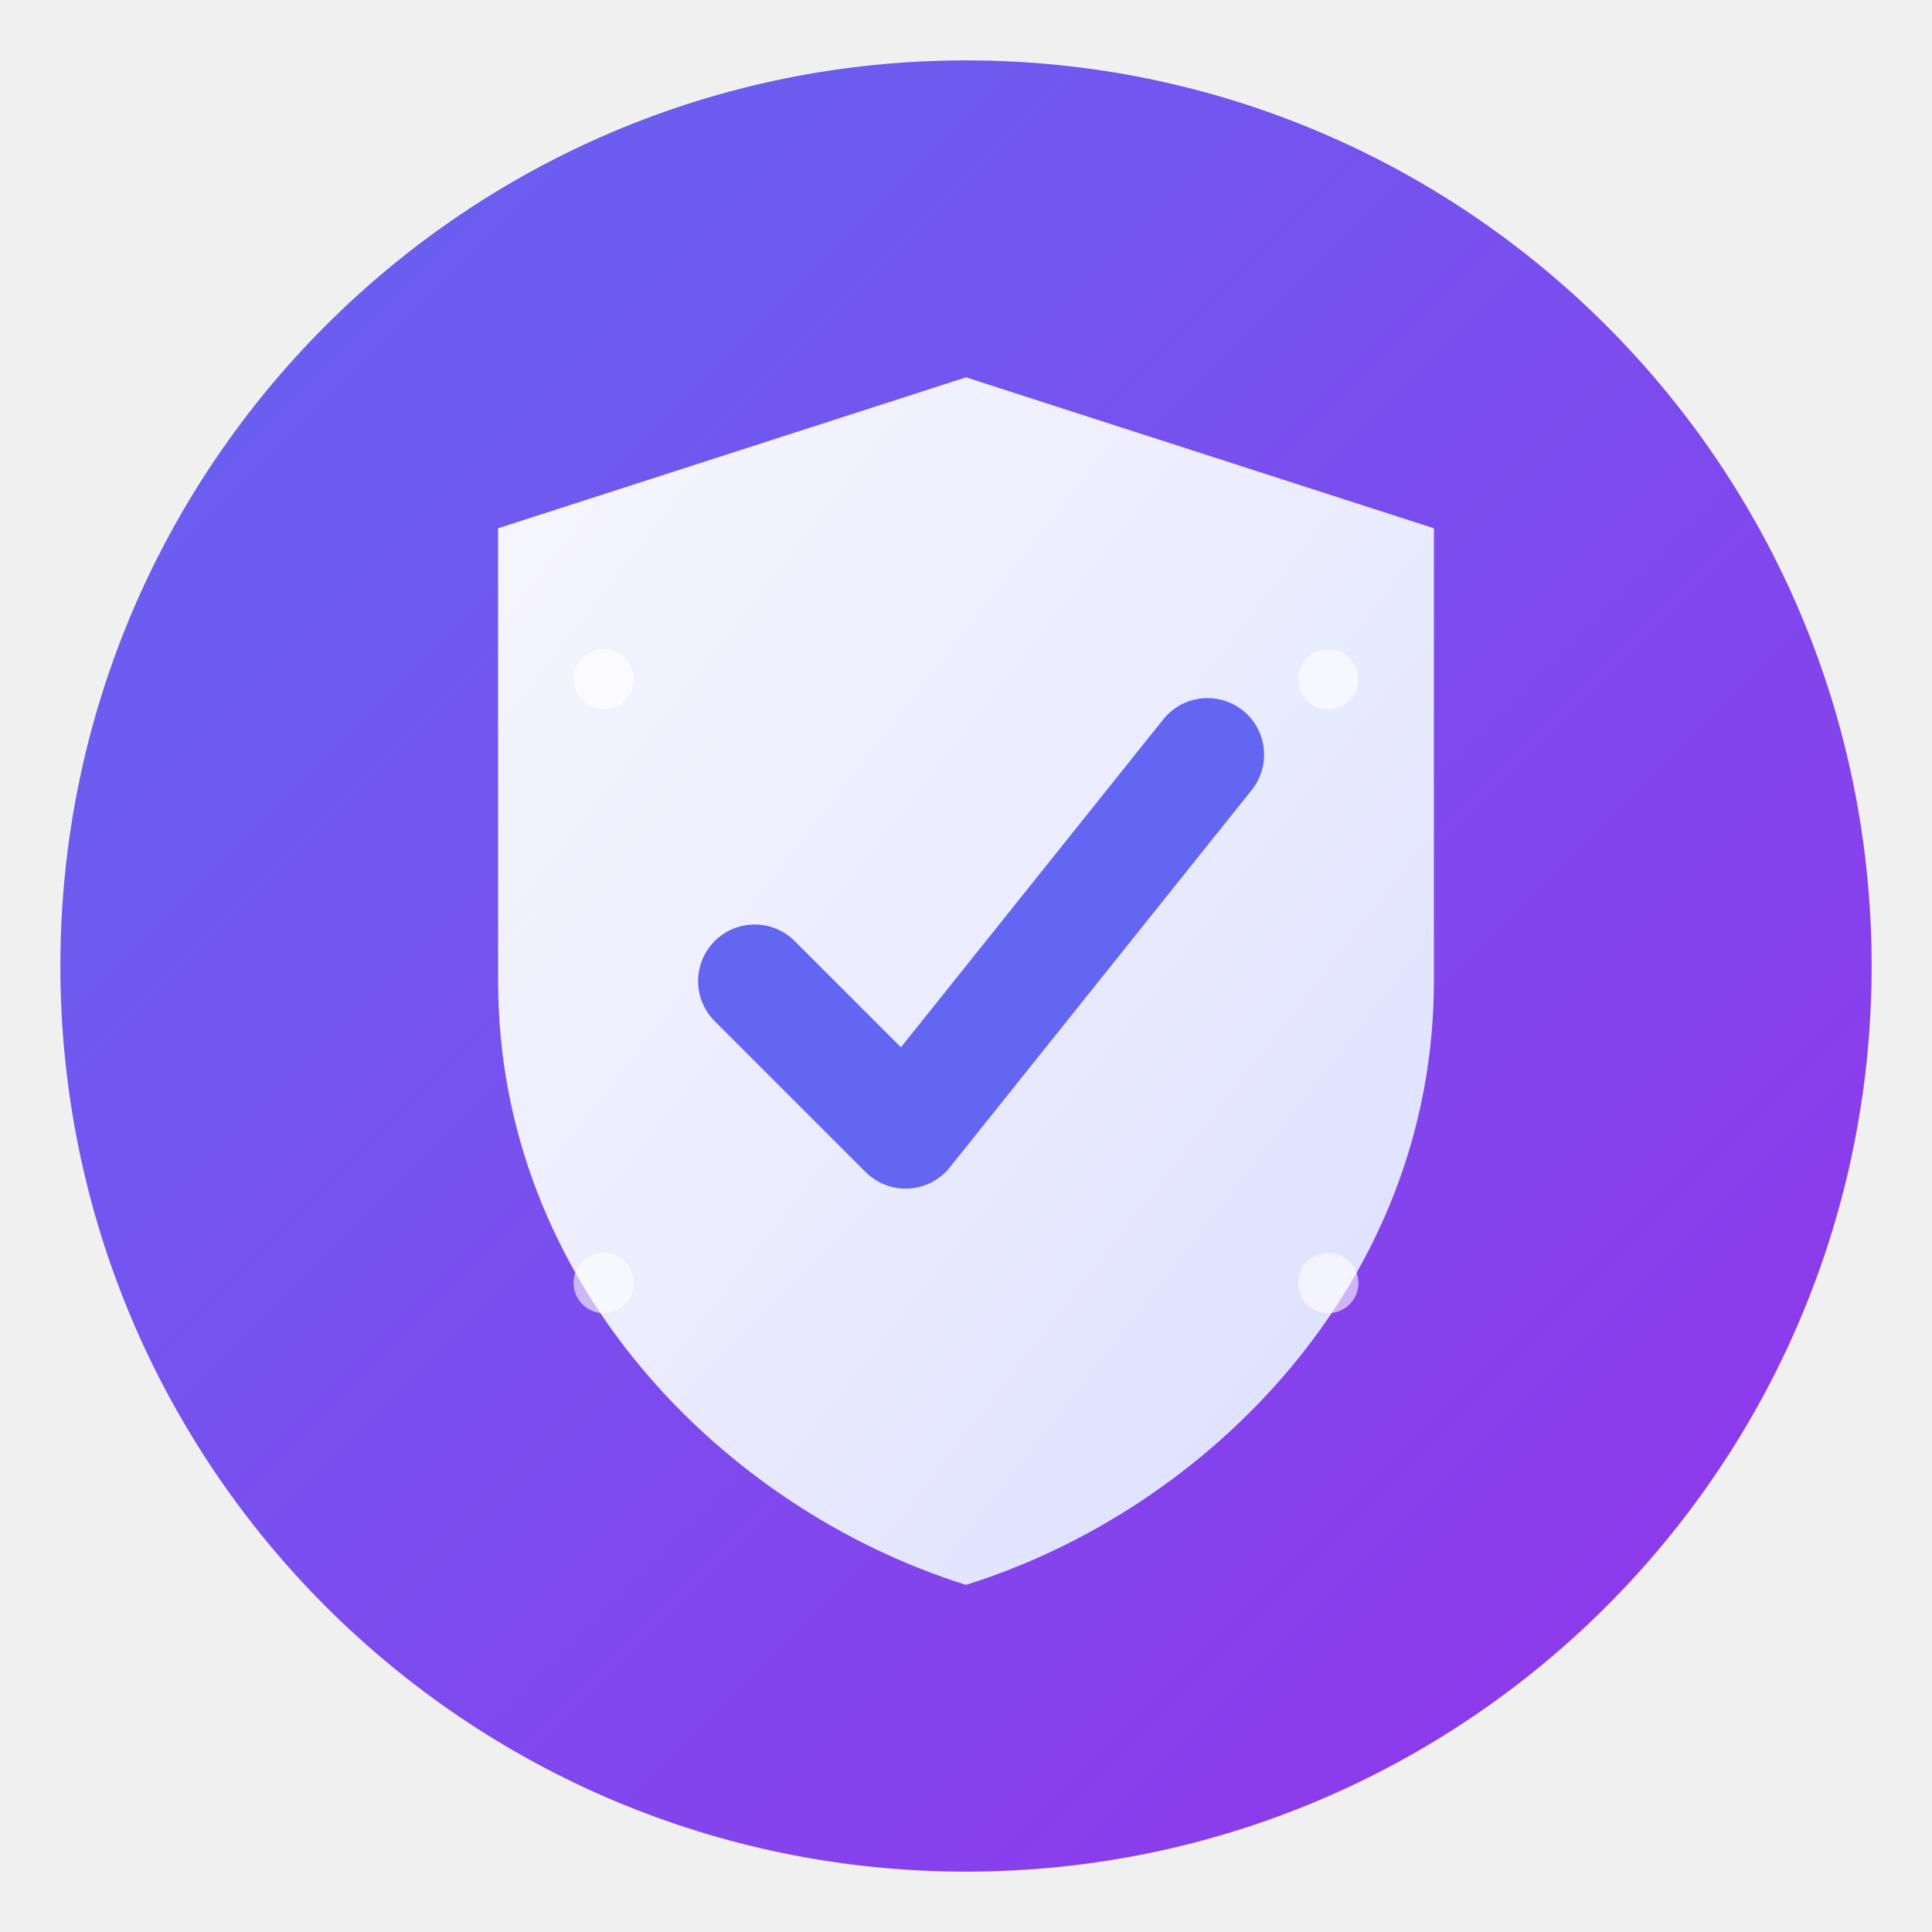
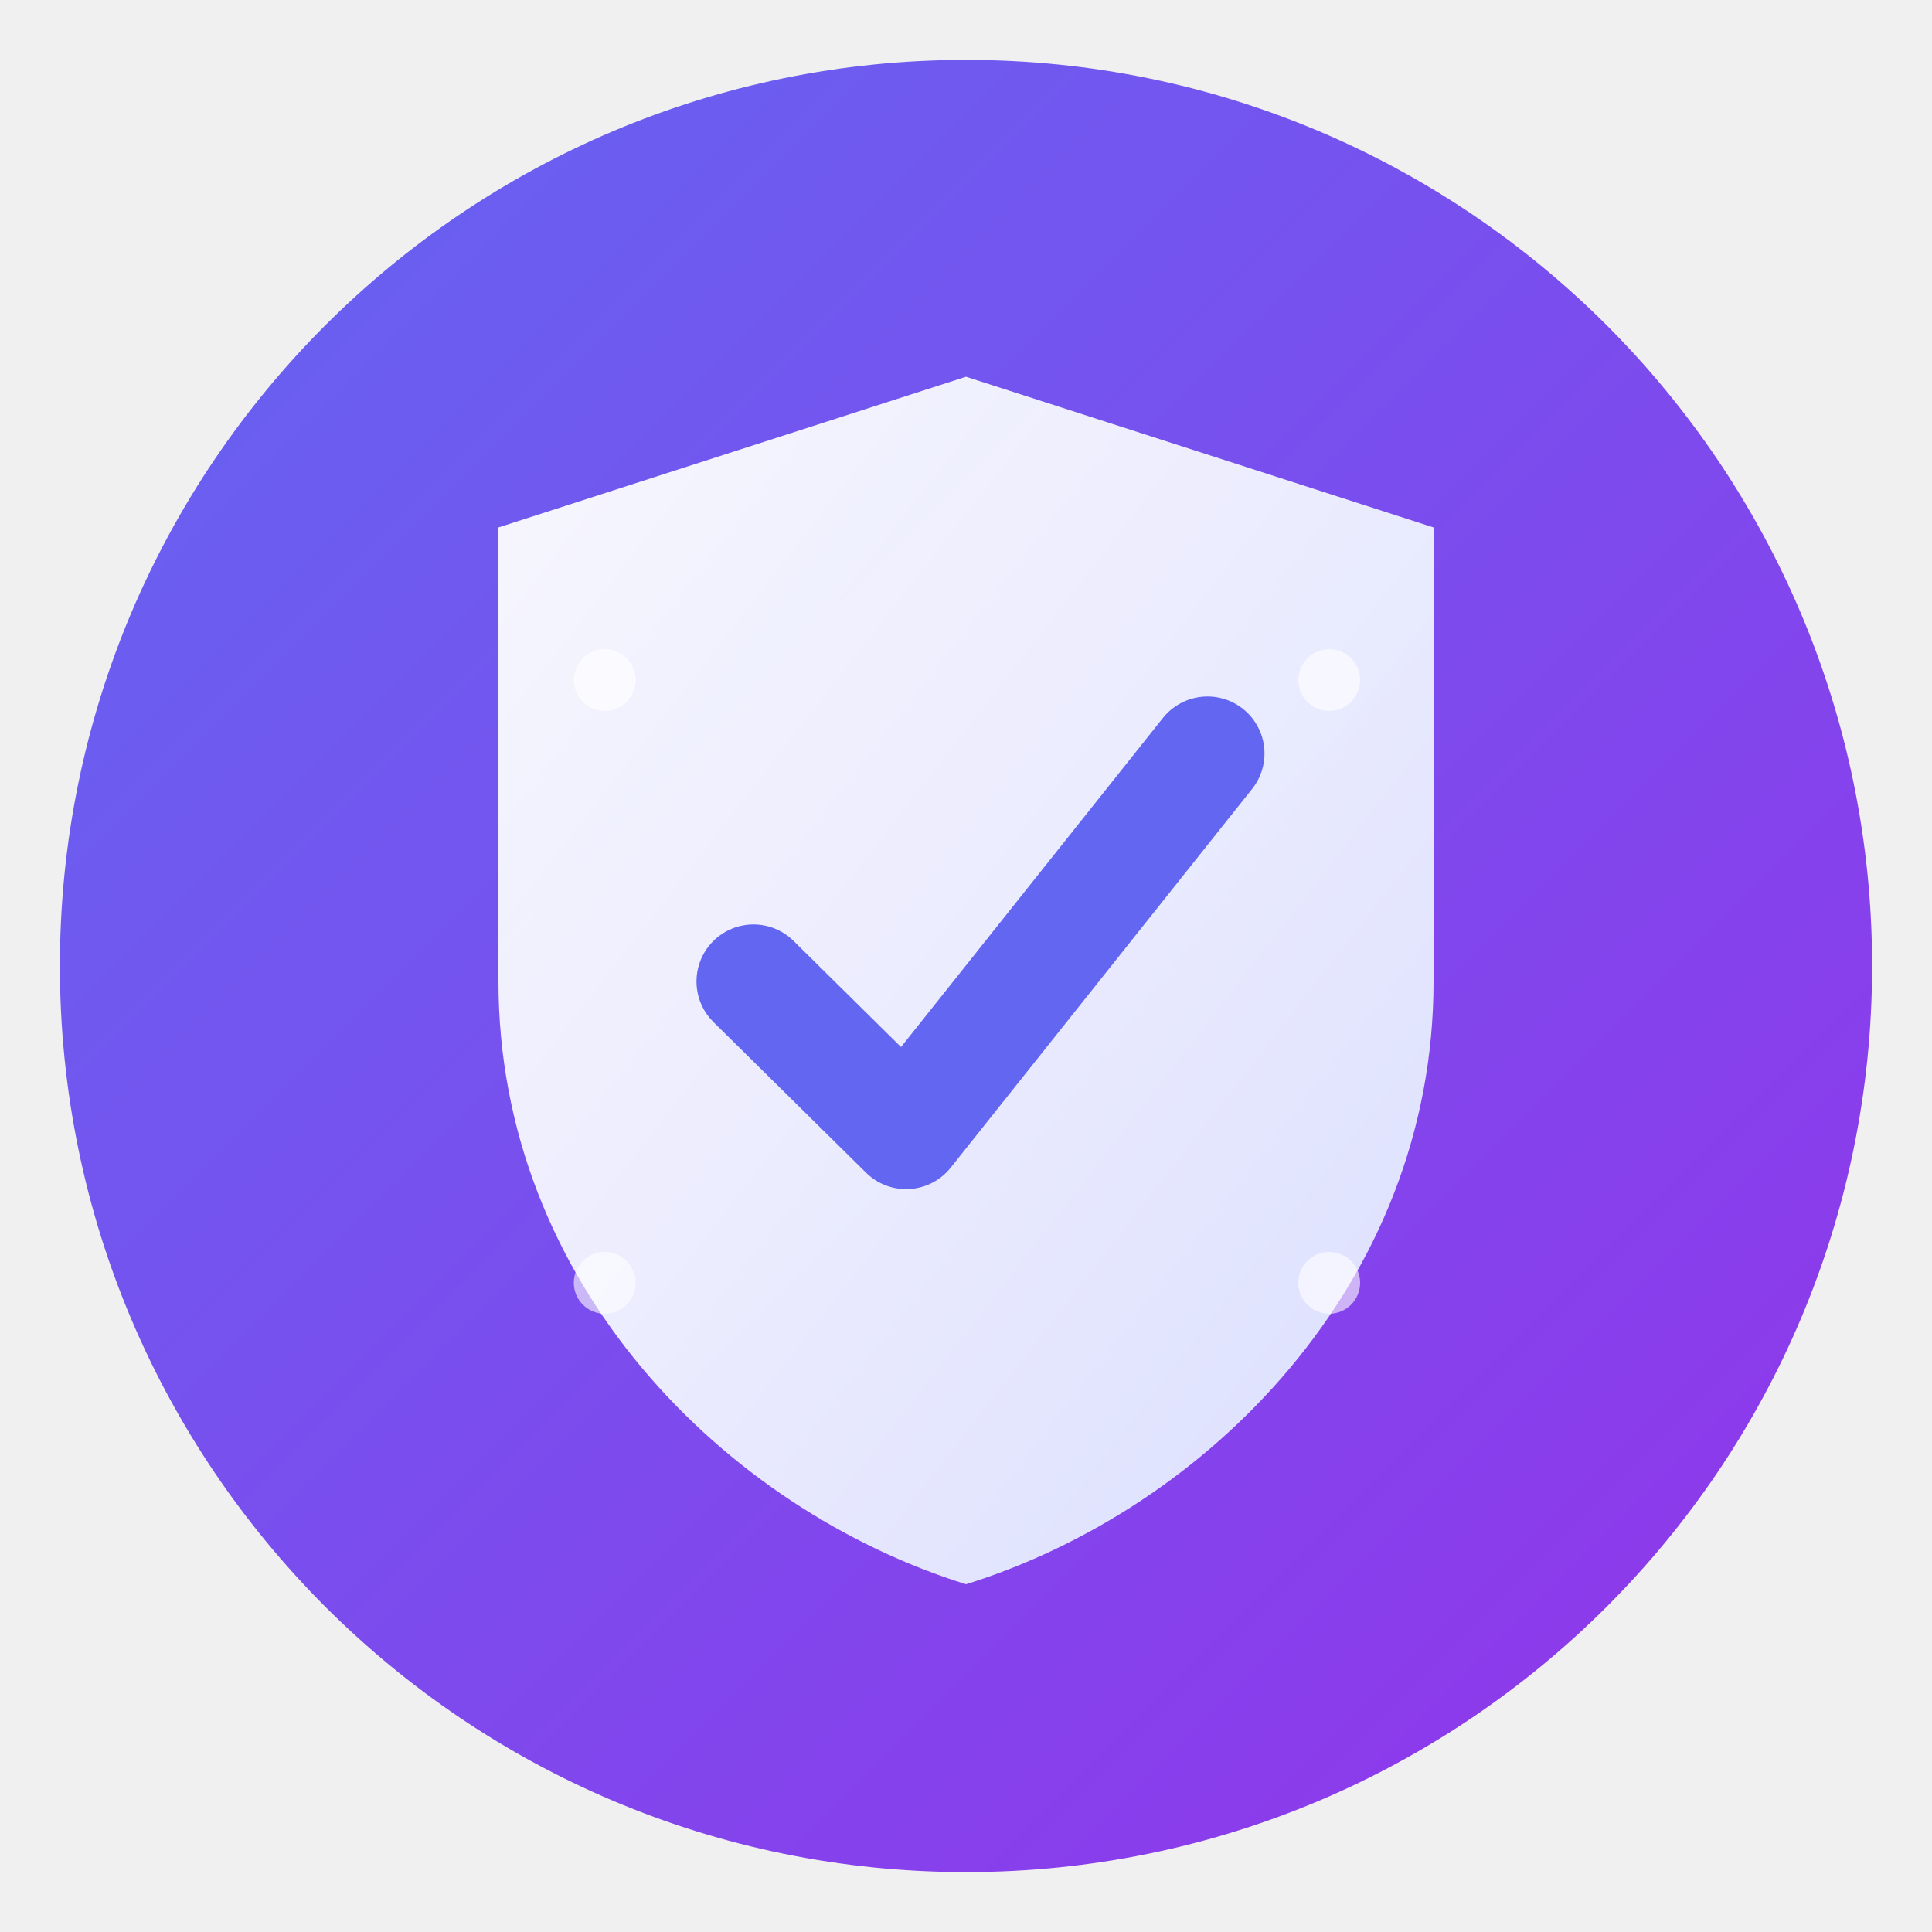
- <svg xmlns="http://www.w3.org/2000/svg" width="512" height="512" viewBox="0 0 512 512" fill="none">
+ <svg xmlns="http://www.w3.org/2000/svg" width="512" height="512" viewBox="0 0 512 512">
  <defs>
    <linearGradient id="bgGradient" x1="0%" y1="0%" x2="100%" y2="100%">
      <stop offset="0%" style="stop-color:#6366f1;stop-opacity:1" />
      <stop offset="100%" style="stop-color:#9333ea;stop-opacity:1" />
    </linearGradient>
    <linearGradient id="shieldGradient" x1="0%" y1="0%" x2="100%" y2="100%">
      <stop offset="0%" style="stop-color:#ffffff;stop-opacity:1" />
      <stop offset="100%" style="stop-color:#e0e7ff;stop-opacity:1" />
    </linearGradient>
  </defs>
-   <circle cx="256" cy="256" r="240" fill="url(#bgGradient)" />
-   <path d="M256 100 L380 140 L380 260 C380 340 320 400 256 420 C192 400 132 340 132 260 L132 140 Z" fill="url(#shieldGradient)" opacity="0.95" />
-   <path d="M200 260 L240 300 L320 200" stroke="#6366f1" stroke-width="30" stroke-linecap="round" stroke-linejoin="round" fill="none" />
-   <circle cx="160" cy="180" r="8" fill="#ffffff" opacity="0.6" />
-   <circle cx="352" cy="180" r="8" fill="#ffffff" opacity="0.6" />
-   <circle cx="160" cy="340" r="8" fill="#ffffff" opacity="0.6" />
-   <circle cx="352" cy="340" r="8" fill="#ffffff" opacity="0.6" />
+   <circle cx="256" cy="256" r="240.128" fill="url(#bgGradient)" />
+   <path d="M256 99.84 L379.904 139.776 L379.904 260.096 C379.904 339.968 320 399.872 256 419.84 C192 399.872 132.096 339.968 132.096 260.096 L132.096 139.776 Z" fill="url(#shieldGradient)" opacity="0.95" />
+   <path d="M199.68 260.096 L240.128 300.032 L320 199.68" stroke="#6366f1" stroke-width="30.208" stroke-linecap="round" stroke-linejoin="round" fill="none" />
+   <circle cx="160.256" cy="180.224" r="8.192" fill="#ffffff" opacity="0.6" />
+   <circle cx="352.256" cy="180.224" r="8.192" fill="#ffffff" opacity="0.6" />
+   <circle cx="160.256" cy="339.968" r="8.192" fill="#ffffff" opacity="0.6" />
+   <circle cx="352.256" cy="339.968" r="8.192" fill="#ffffff" opacity="0.6" />
</svg>
